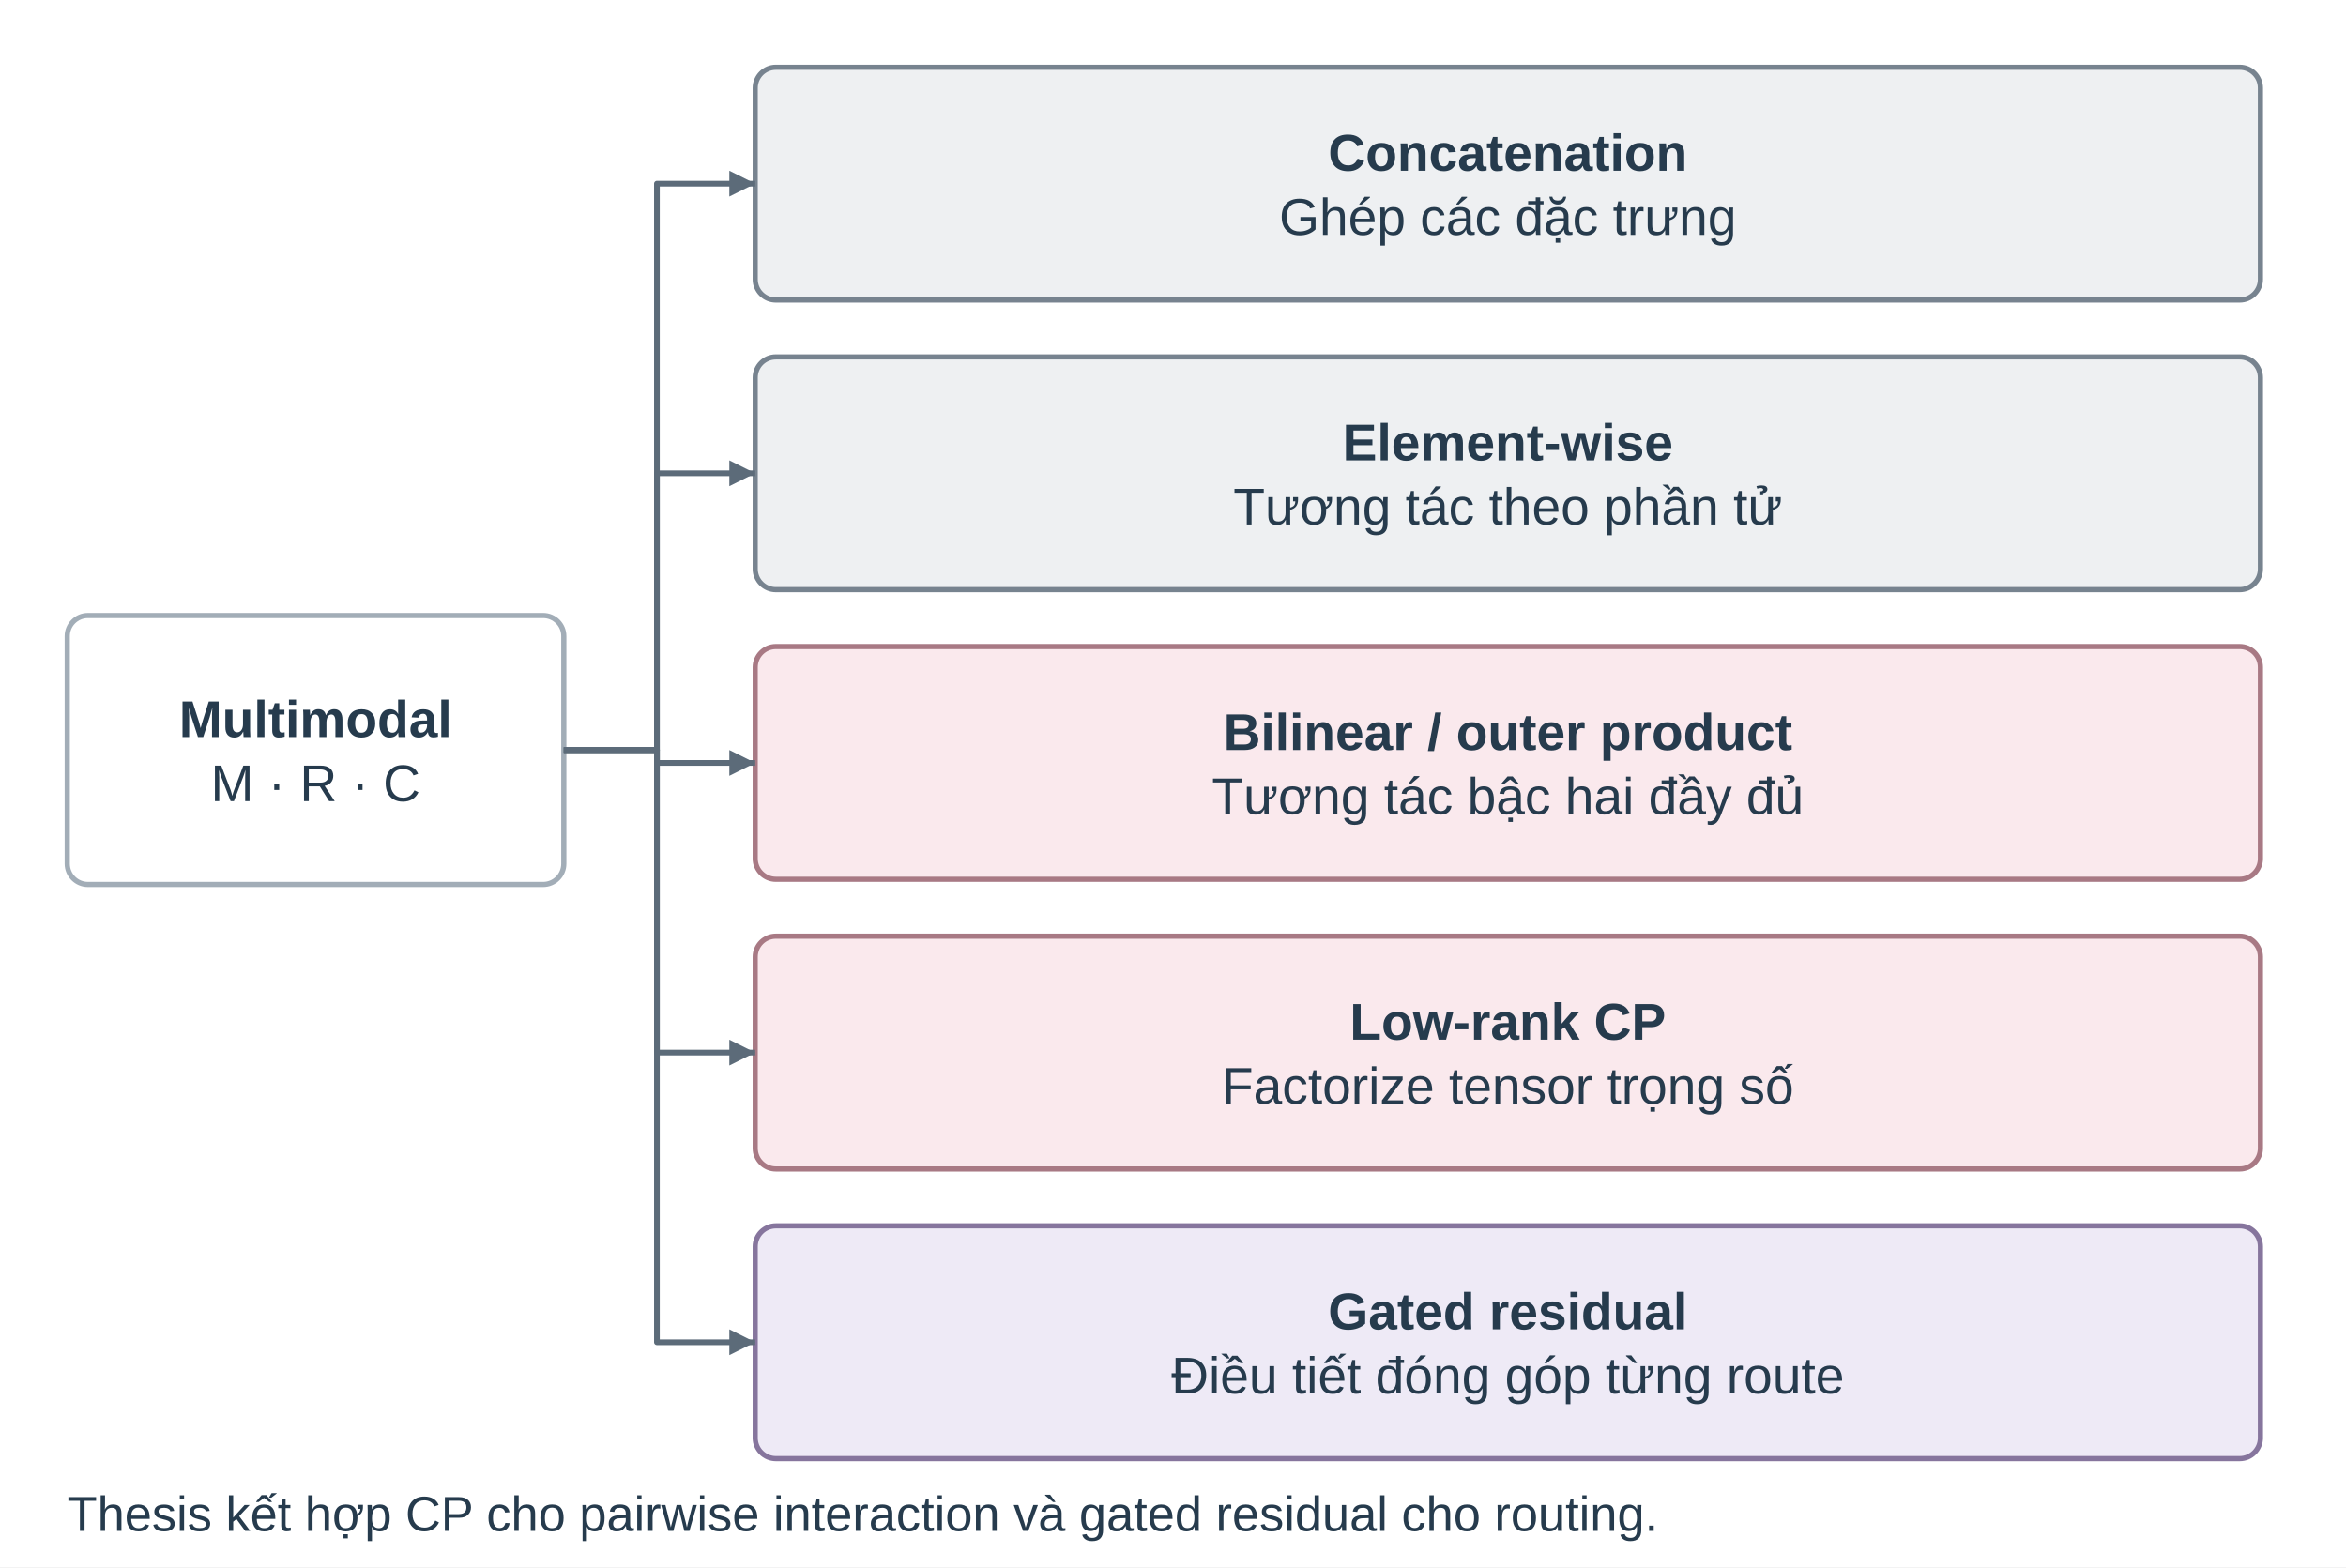
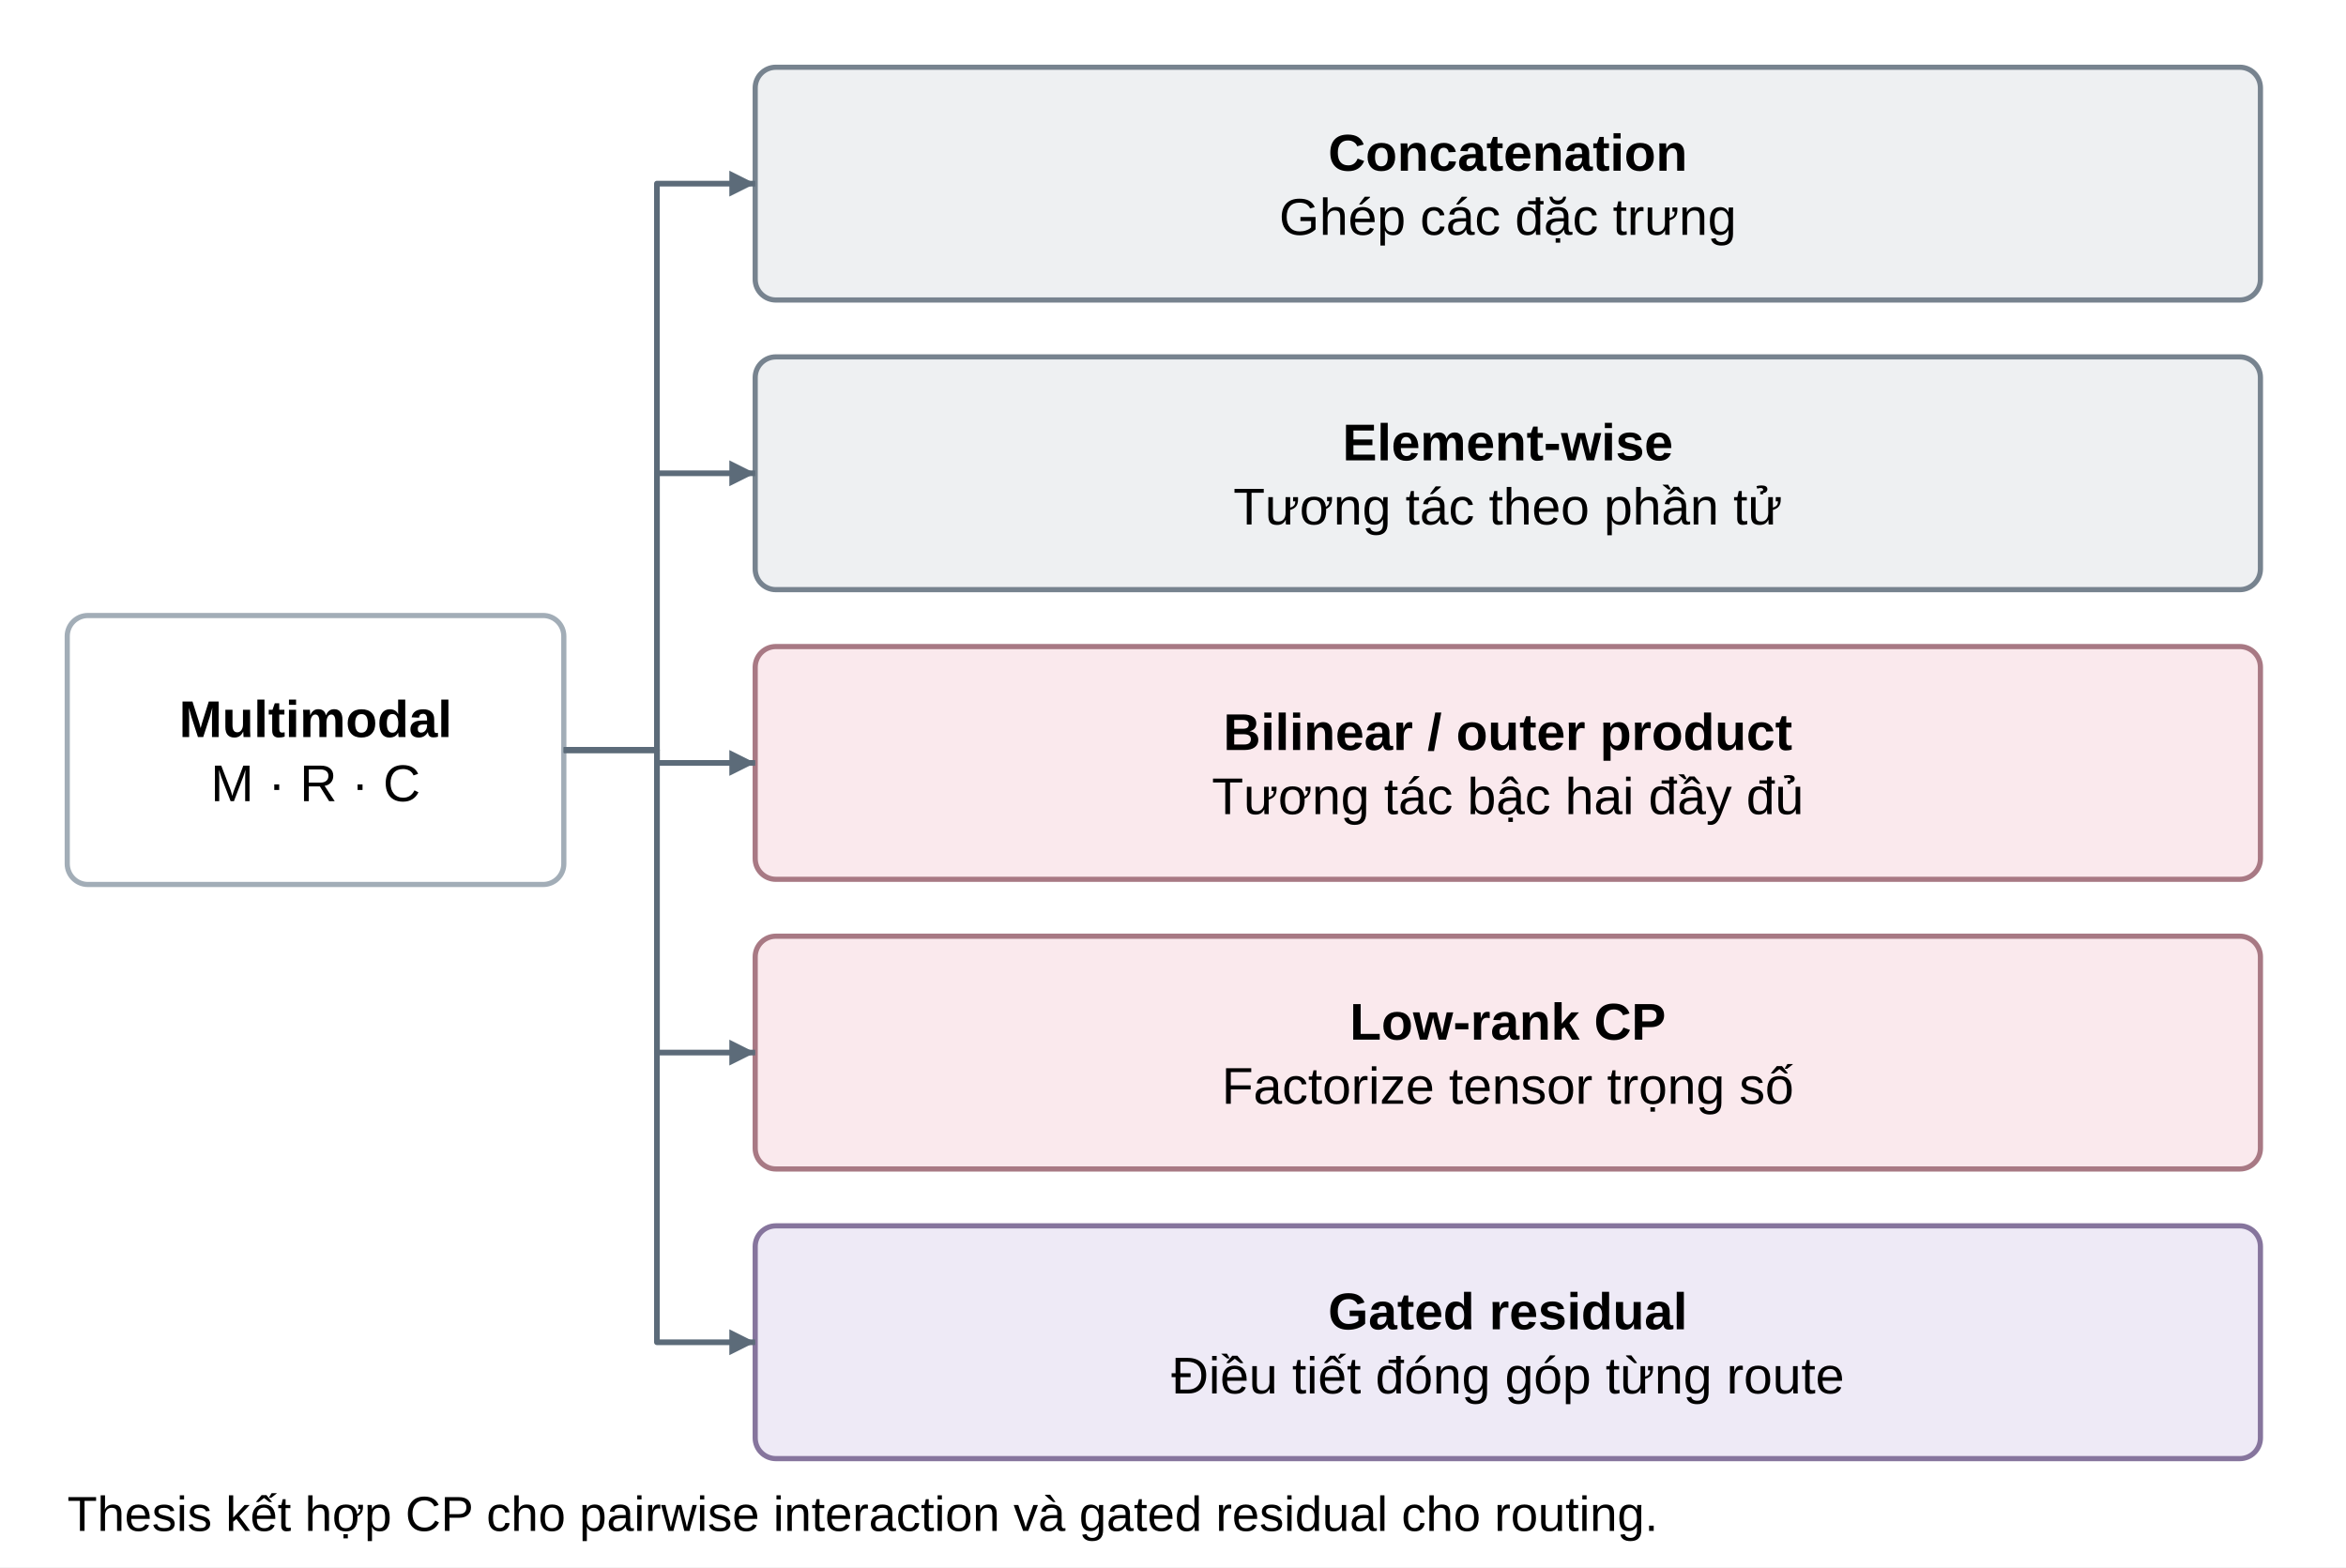
<svg xmlns="http://www.w3.org/2000/svg" width="160mm" height="106.892mm" viewBox="0 0 453.543 303">
  <rect width="100%" height="100%" fill="white" />
  <rect x="13" y="119" width="96" height="52" rx="4" fill="#FFFFFF" stroke="#A2ADB7" stroke-width="1" />
-   <text x="61.0" y="142.5" font-family="Arial, DejaVu Sans, sans-serif" font-size="10" font-weight="700" text-anchor="middle" fill="#263B4D">Multimodal</text>
-   <text x="61.0" y="154.9" font-family="Arial, DejaVu Sans, sans-serif" font-size="10" font-weight="400" text-anchor="middle" fill="#263B4D">M · R · C</text>
+   <text x="61.0" y="142.5" font-family="Arial, DejaVu Sans, sans-serif" font-size="10" font-weight="700" text-anchor="middle" fill="#000000">Multimodal</text>
+   <text x="61.0" y="154.9" font-family="Arial, DejaVu Sans, sans-serif" font-size="10" font-weight="400" text-anchor="middle" fill="#000000">M · R · C</text>
  <rect x="146" y="13" width="291" height="45" rx="4" fill="#EEF0F2" stroke="#77838F" stroke-width="1" />
-   <text x="291.5" y="33.0" font-family="Arial, DejaVu Sans, sans-serif" font-size="10" font-weight="700" text-anchor="middle" fill="#263B4D">Concatenation</text>
-   <text x="291.5" y="45.4" font-family="Arial, DejaVu Sans, sans-serif" font-size="10" font-weight="400" text-anchor="middle" fill="#263B4D">Ghép các đặc trưng</text>
+   <text x="291.5" y="33.0" font-family="Arial, DejaVu Sans, sans-serif" font-size="10" font-weight="700" text-anchor="middle" fill="#000000">Concatenation</text>
+   <text x="291.5" y="45.4" font-family="Arial, DejaVu Sans, sans-serif" font-size="10" font-weight="400" text-anchor="middle" fill="#000000">Ghép các đặc trưng</text>
  <polyline points="109,145 127,145 127,35.5 146,35.5" fill="none" stroke="#5C6B79" stroke-width="1.1" stroke-linejoin="round" />
  <polygon points="146,35.5 141.0,33.0 141.0,38.0" fill="#5C6B79" />
  <rect x="146" y="69" width="291" height="45" rx="4" fill="#EEF0F2" stroke="#77838F" stroke-width="1" />
-   <text x="291.5" y="89.0" font-family="Arial, DejaVu Sans, sans-serif" font-size="10" font-weight="700" text-anchor="middle" fill="#263B4D">Element-wise</text>
-   <text x="291.5" y="101.4" font-family="Arial, DejaVu Sans, sans-serif" font-size="10" font-weight="400" text-anchor="middle" fill="#263B4D">Tương tác theo phần tử</text>
+   <text x="291.5" y="89.0" font-family="Arial, DejaVu Sans, sans-serif" font-size="10" font-weight="700" text-anchor="middle" fill="#000000">Element-wise</text>
+   <text x="291.5" y="101.4" font-family="Arial, DejaVu Sans, sans-serif" font-size="10" font-weight="400" text-anchor="middle" fill="#000000">Tương tác theo phần tử</text>
  <polyline points="109,145 127,145 127,91.5 146,91.5" fill="none" stroke="#5C6B79" stroke-width="1.1" stroke-linejoin="round" />
  <polygon points="146,91.5 141.0,89.0 141.0,94.0" fill="#5C6B79" />
  <rect x="146" y="125" width="291" height="45" rx="4" fill="#FAE9ED" stroke="#A87984" stroke-width="1" />
-   <text x="291.5" y="145.0" font-family="Arial, DejaVu Sans, sans-serif" font-size="10" font-weight="700" text-anchor="middle" fill="#263B4D">Bilinear / outer product</text>
-   <text x="291.5" y="157.4" font-family="Arial, DejaVu Sans, sans-serif" font-size="10" font-weight="400" text-anchor="middle" fill="#263B4D">Tương tác bậc hai đầy đủ</text>
+   <text x="291.5" y="145.0" font-family="Arial, DejaVu Sans, sans-serif" font-size="10" font-weight="700" text-anchor="middle" fill="#000000">Bilinear / outer product</text>
+   <text x="291.5" y="157.4" font-family="Arial, DejaVu Sans, sans-serif" font-size="10" font-weight="400" text-anchor="middle" fill="#000000">Tương tác bậc hai đầy đủ</text>
  <polyline points="109,145 127,145 127,147.5 146,147.5" fill="none" stroke="#5C6B79" stroke-width="1.1" stroke-linejoin="round" />
  <polygon points="146,147.5 141.0,145.0 141.0,150.0" fill="#5C6B79" />
  <rect x="146" y="181" width="291" height="45" rx="4" fill="#FAE9ED" stroke="#A87984" stroke-width="1" />
-   <text x="291.5" y="201.0" font-family="Arial, DejaVu Sans, sans-serif" font-size="10" font-weight="700" text-anchor="middle" fill="#263B4D">Low-rank CP</text>
-   <text x="291.5" y="213.4" font-family="Arial, DejaVu Sans, sans-serif" font-size="10" font-weight="400" text-anchor="middle" fill="#263B4D">Factorize tensor trọng số</text>
+   <text x="291.5" y="201.0" font-family="Arial, DejaVu Sans, sans-serif" font-size="10" font-weight="700" text-anchor="middle" fill="#000000">Low-rank CP</text>
+   <text x="291.5" y="213.4" font-family="Arial, DejaVu Sans, sans-serif" font-size="10" font-weight="400" text-anchor="middle" fill="#000000">Factorize tensor trọng số</text>
  <polyline points="109,145 127,145 127,203.5 146,203.5" fill="none" stroke="#5C6B79" stroke-width="1.1" stroke-linejoin="round" />
  <polygon points="146,203.5 141.0,201.0 141.0,206.0" fill="#5C6B79" />
  <rect x="146" y="237" width="291" height="45" rx="4" fill="#EEEAF6" stroke="#86759D" stroke-width="1" />
-   <text x="291.5" y="257.0" font-family="Arial, DejaVu Sans, sans-serif" font-size="10" font-weight="700" text-anchor="middle" fill="#263B4D">Gated residual</text>
-   <text x="291.5" y="269.4" font-family="Arial, DejaVu Sans, sans-serif" font-size="10" font-weight="400" text-anchor="middle" fill="#263B4D">Điều tiết đóng góp từng route</text>
+   <text x="291.5" y="257.0" font-family="Arial, DejaVu Sans, sans-serif" font-size="10" font-weight="700" text-anchor="middle" fill="#000000">Gated residual</text>
+   <text x="291.5" y="269.4" font-family="Arial, DejaVu Sans, sans-serif" font-size="10" font-weight="400" text-anchor="middle" fill="#000000">Điều tiết đóng góp từng route</text>
  <polyline points="109,145 127,145 127,259.5 146,259.5" fill="none" stroke="#5C6B79" stroke-width="1.1" stroke-linejoin="round" />
  <polygon points="146,259.5 141.0,257.0 141.0,262.0" fill="#5C6B79" />
-   <text x="13" y="295.98" font-family="Arial, DejaVu Sans, sans-serif" font-size="9.5" font-weight="400" text-anchor="start" fill="#263B4D">Thesis kết hợp CP cho pairwise interaction và gated residual cho routing.</text>
+   <text x="13" y="295.98" font-family="Arial, DejaVu Sans, sans-serif" font-size="9.5" font-weight="400" text-anchor="start" fill="#000000">Thesis kết hợp CP cho pairwise interaction và gated residual cho routing.</text>
</svg>
